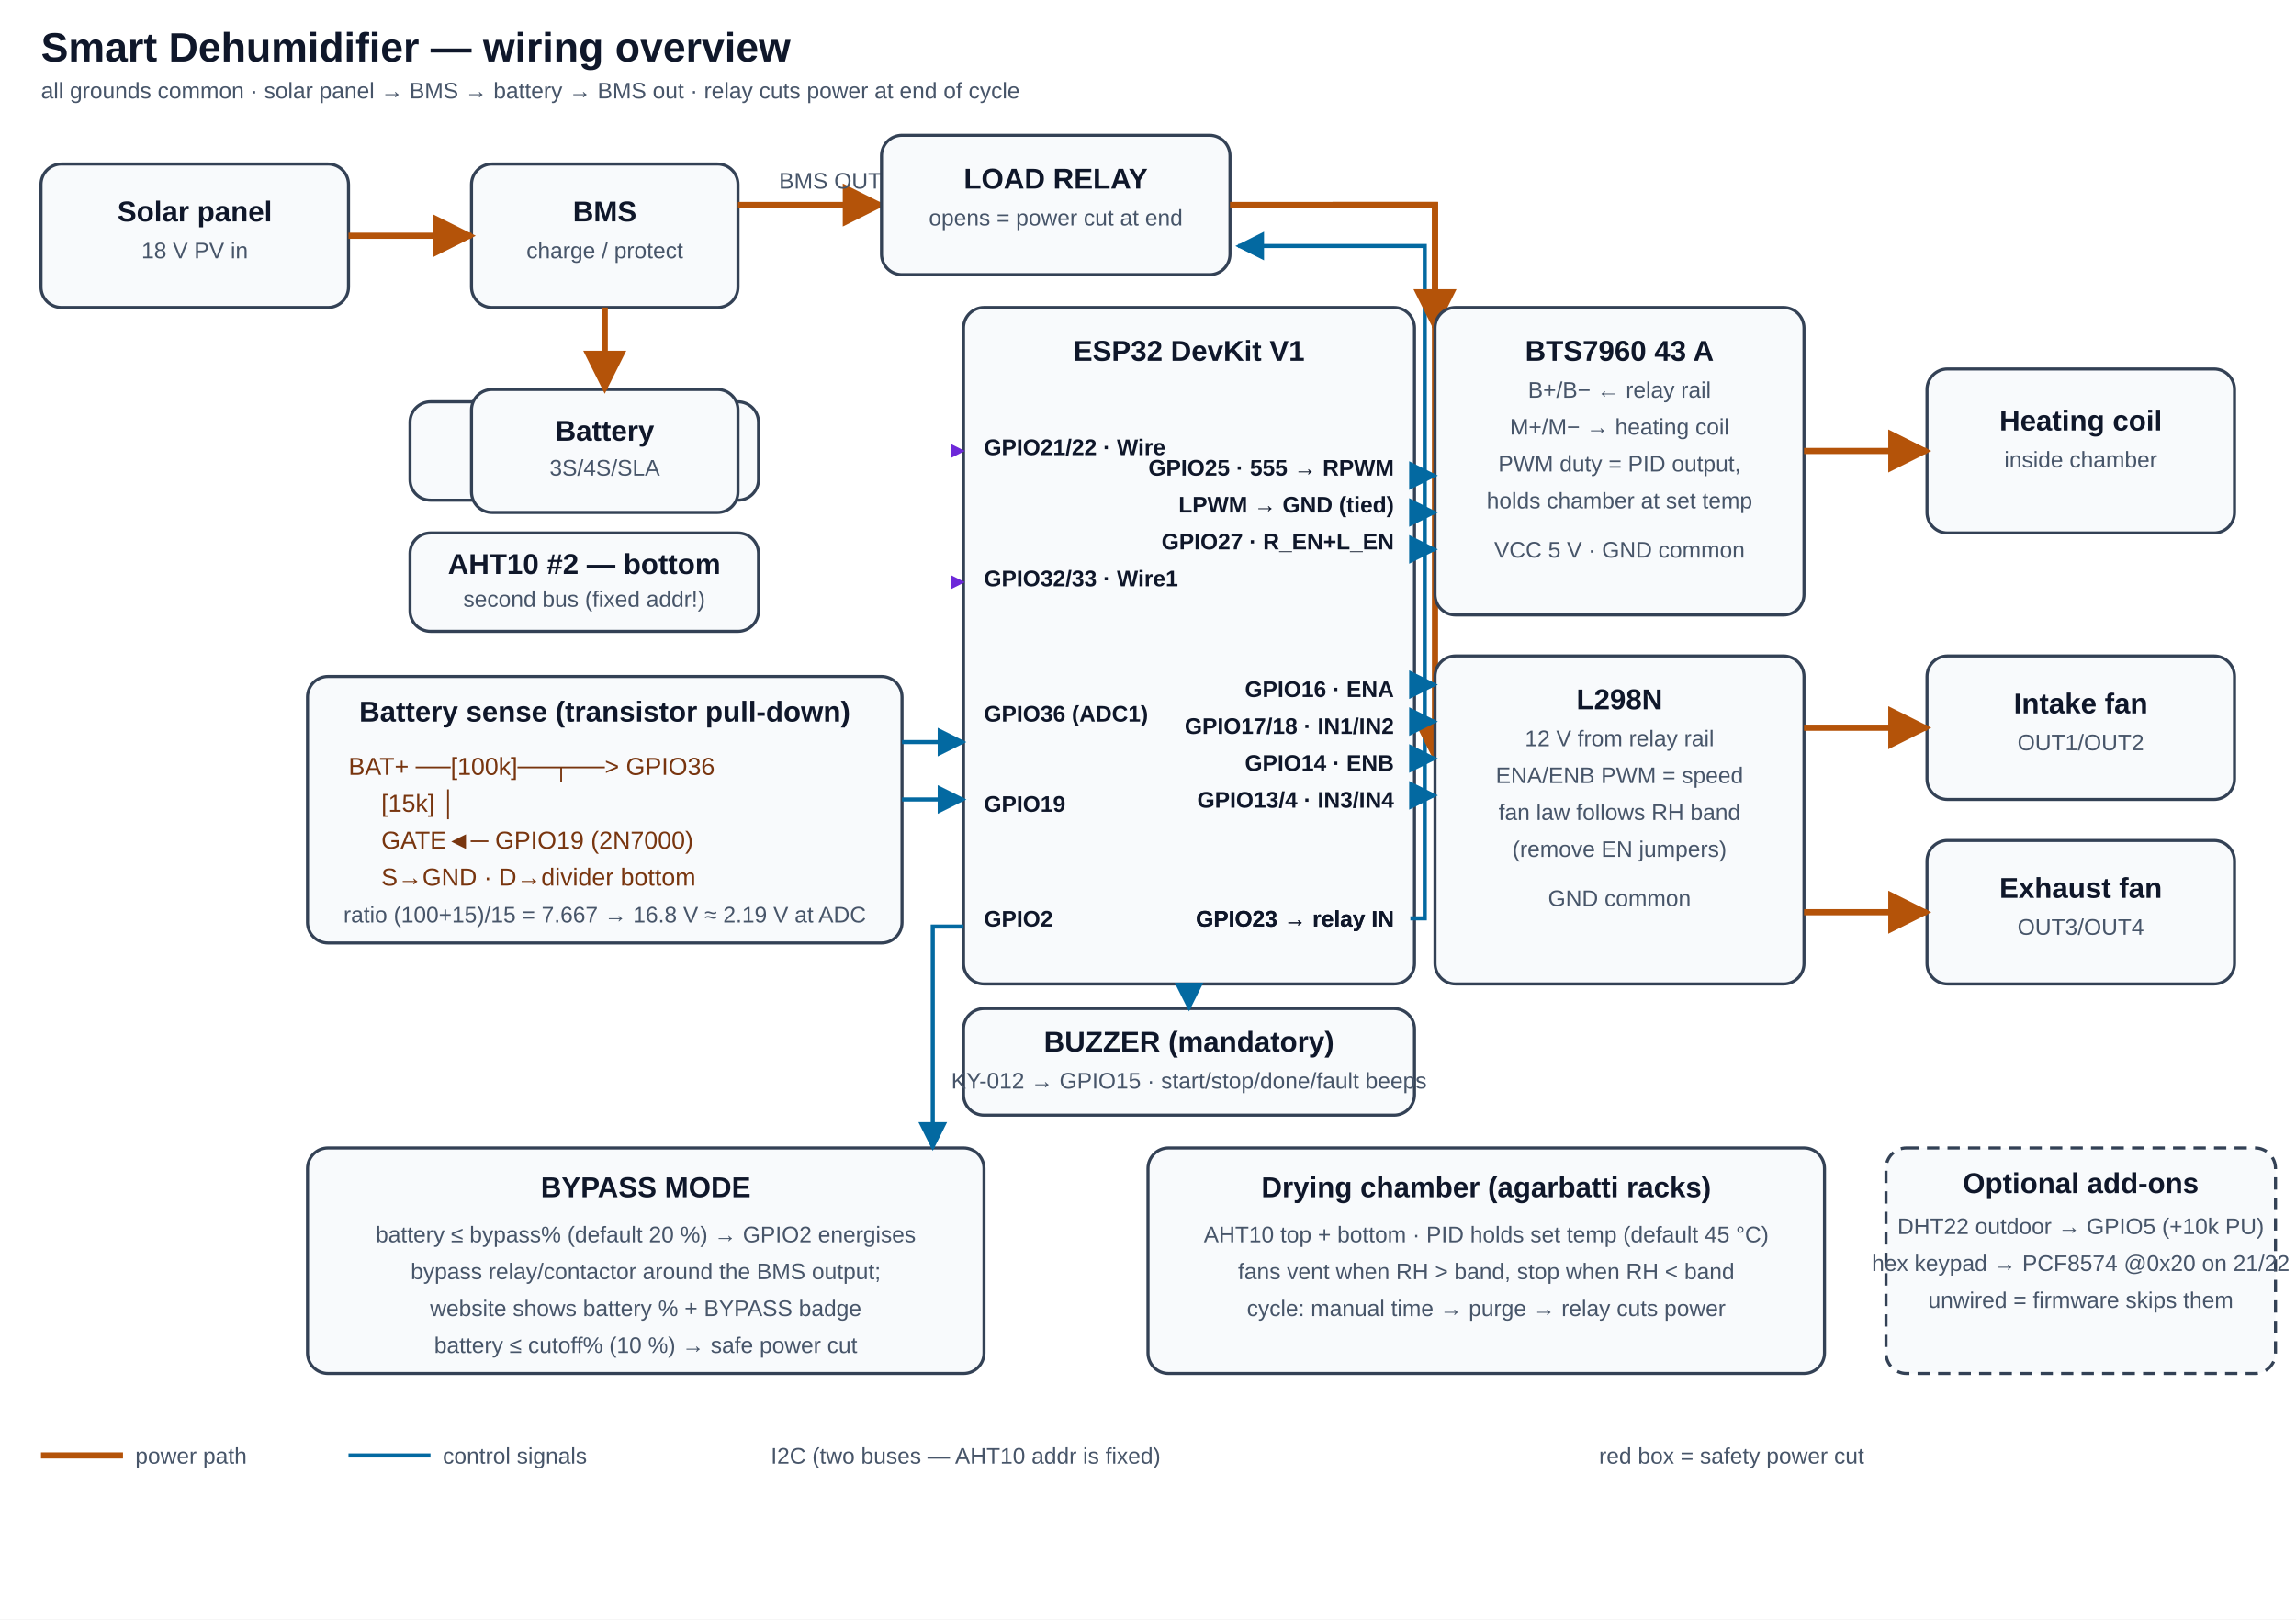
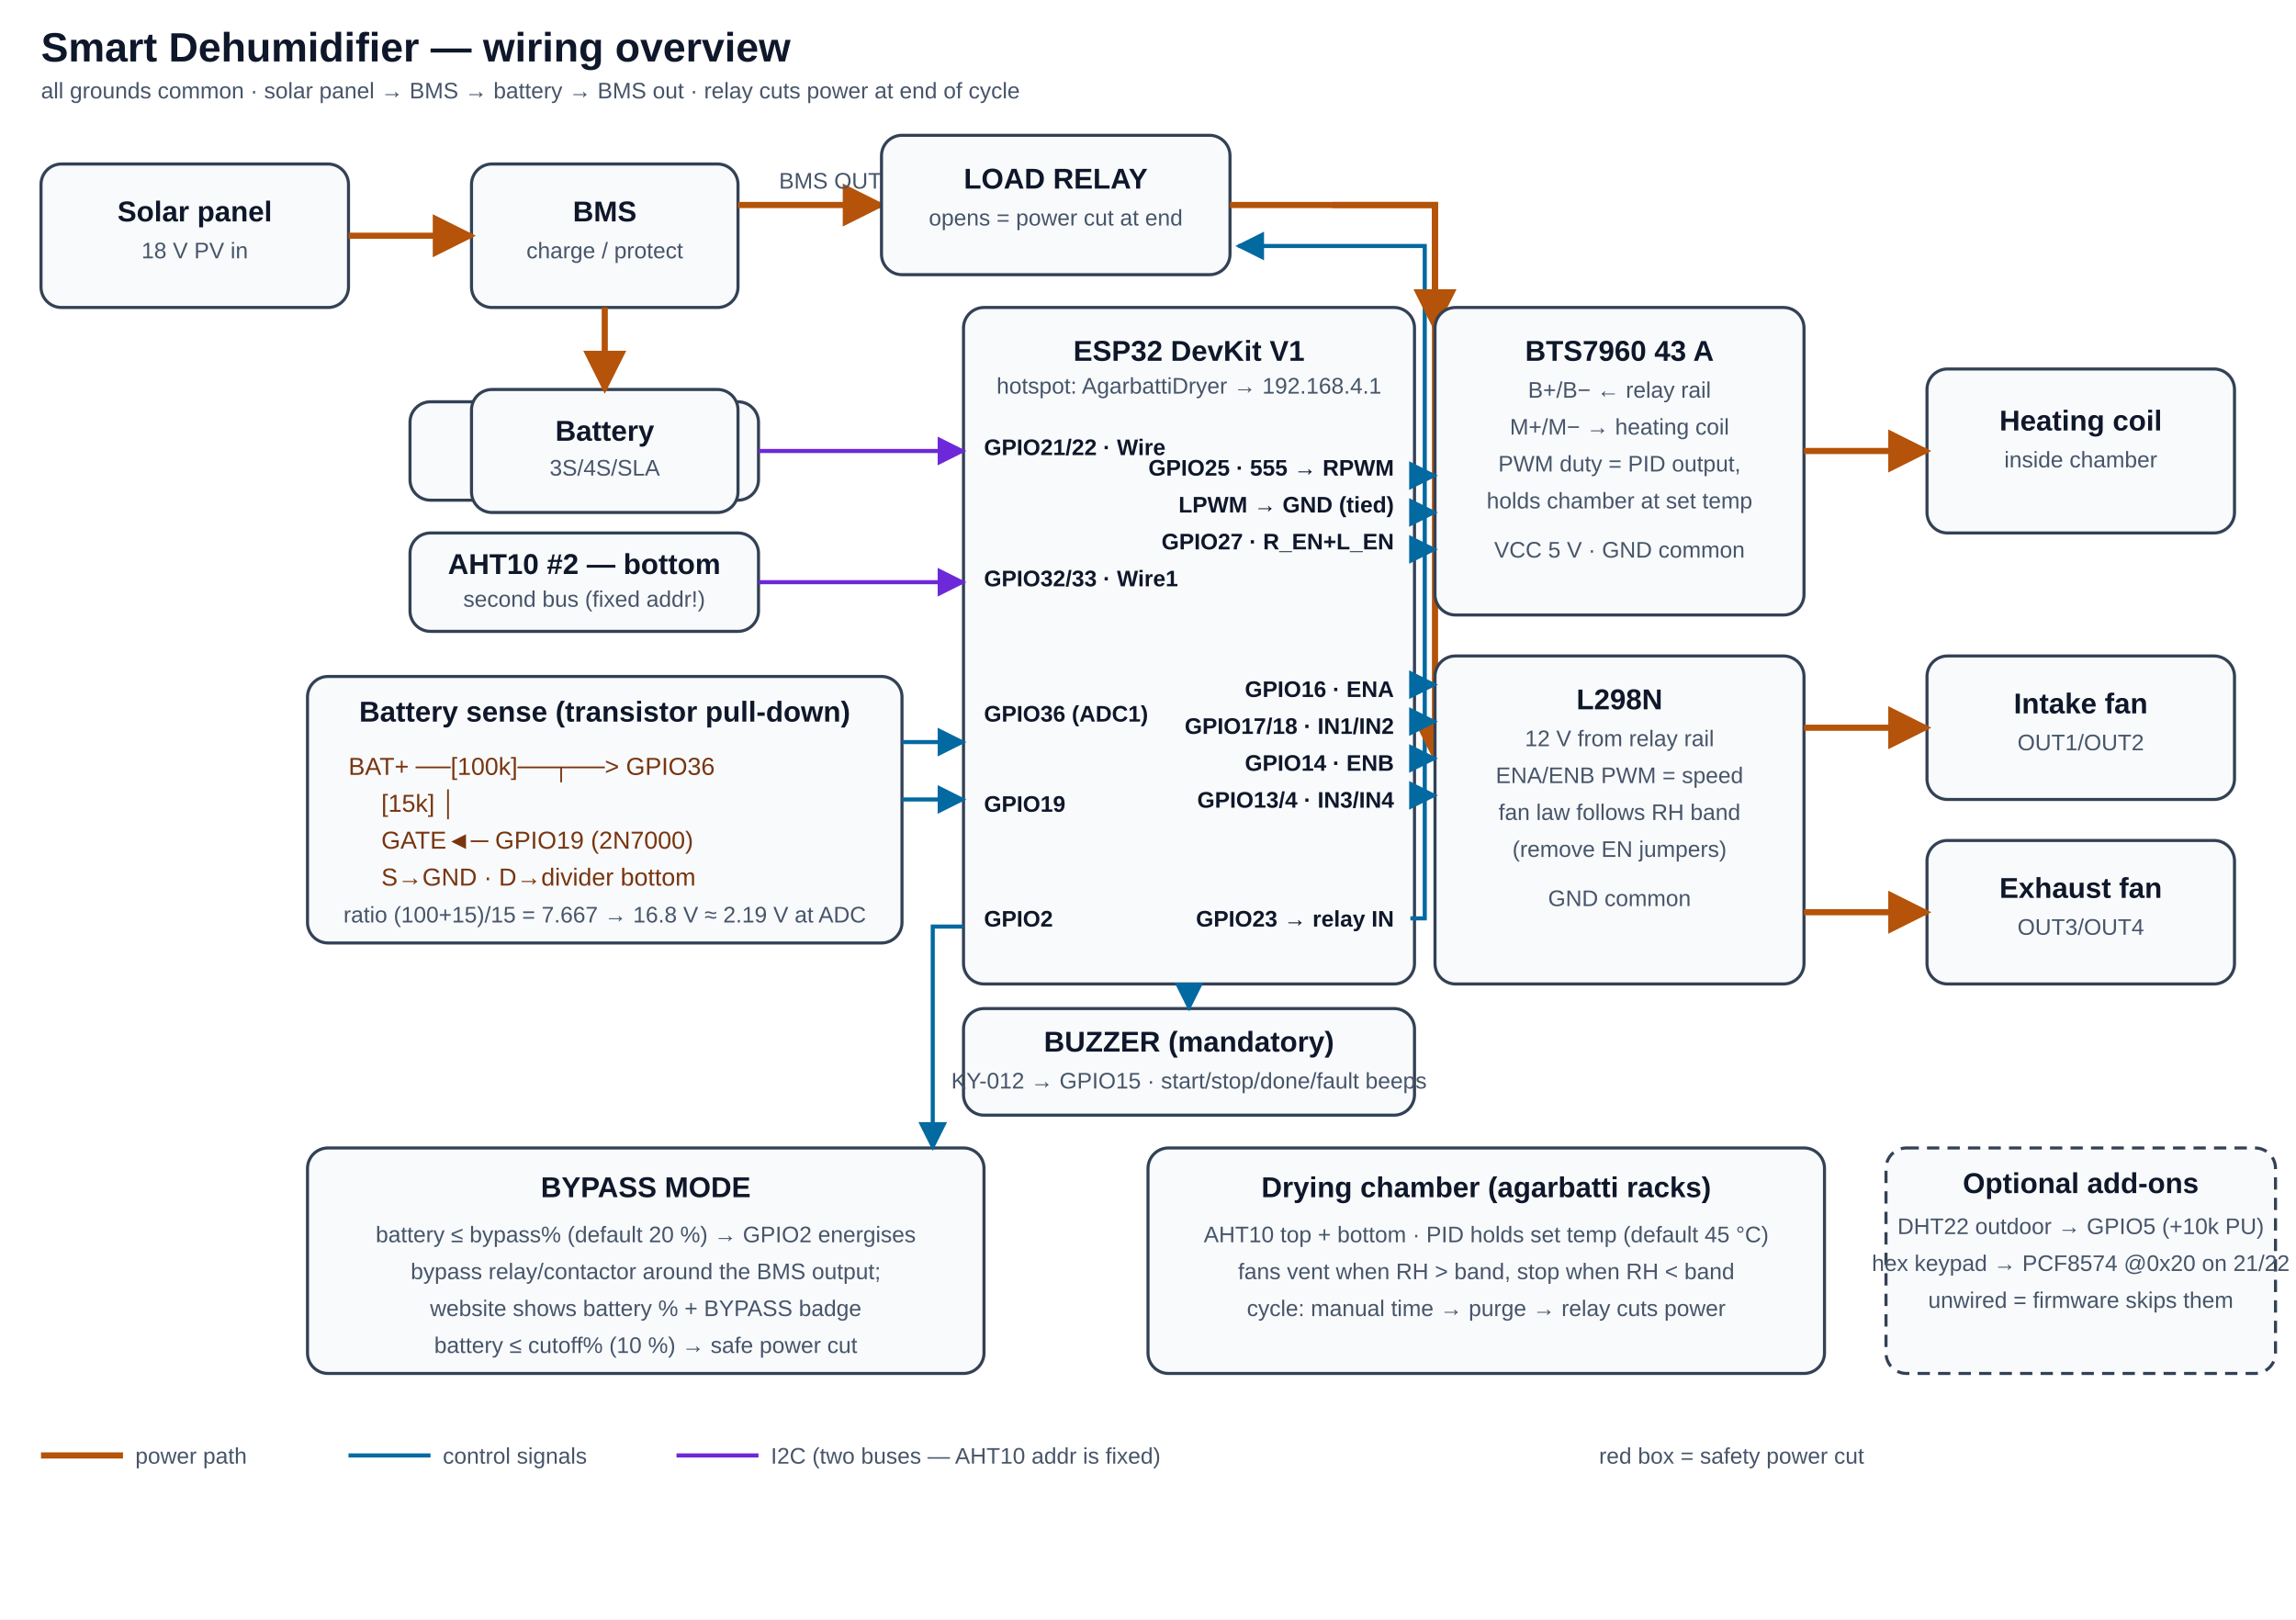
<svg xmlns="http://www.w3.org/2000/svg" width="1120" height="790" viewBox="0 0 1120 790" font-family="Segoe UI, Arial, sans-serif">
  <defs>
    <marker id="arr" viewBox="0 0 10 10" refX="9" refY="5" markerWidth="7" markerHeight="7" orient="auto-start-reverse">
      <path d="M0,0 L10,5 L0,10 z" fill="#334155" />
    </marker>
    <marker id="arrP" viewBox="0 0 10 10" refX="9" refY="5" markerWidth="7" markerHeight="7" orient="auto-start-reverse">
      <path d="M0,0 L10,5 L0,10 z" fill="#b45309" />
    </marker>
    <marker id="arrS" viewBox="0 0 10 10" refX="9" refY="5" markerWidth="7" markerHeight="7" orient="auto-start-reverse">
      <path d="M0,0 L10,5 L0,10 z" fill="#0369a1" />
    </marker>
    <marker id="arrI" viewBox="0 0 10 10" refX="9" refY="5" markerWidth="7" markerHeight="7" orient="auto-start-reverse">
      <path d="M0,0 L10,5 L0,10 z" fill="#6d28d9" />
    </marker>
  </defs>
  <style>
    .box{fill:#f8fafc;stroke:#334155;stroke-width:1.5;rx:10}
    .ttl{font-size:14px;font-weight:700;fill:#0f172a}
    .sub{font-size:11px;fill:#475569}
    .pin{font-size:11px;font-weight:700;fill:#0f172a}
    .lbl{font-size:11px;fill:#475569}
    .wire{stroke:#0369a1;stroke-width:2;fill:none}
    .power{stroke:#b45309;stroke-width:3;fill:none}
+     .i2c{stroke:#6d28d9;stroke-width:2;fill:none}
  </style>
  <rect x="0" y="0" width="1120" height="790" fill="#ffffff" />
  <text x="20" y="30" font-size="20" font-weight="800" fill="#0f172a">Smart Dehumidifier — wiring overview</text>
  <text x="20" y="48" class="sub">all grounds common · solar panel → BMS → battery → BMS out · relay cuts power at end of cycle</text>
  <rect class="box" x="470" y="150" width="220" height="330" rx="12" fill="#ecfdf5" stroke="#059669" stroke-width="2" />
  <text class="ttl" x="580" y="176" text-anchor="middle">ESP32 DevKit V1</text>
+   <text class="sub" x="580" y="192" text-anchor="middle">hotspot: AgarbattiDryer → 192.168.4.1</text>
  <text class="pin" x="480" y="222">GPIO21/22 · Wire</text>
  <text class="pin" x="480" y="286">GPIO32/33 · Wire1</text>
  <text class="pin" x="480" y="352">GPIO36 (ADC1)</text>
  <text class="pin" x="480" y="396">GPIO19</text>
  <text class="pin" x="480" y="452">GPIO2</text>
  <text class="pin" x="680" y="232" text-anchor="end">GPIO25 · 555 → RPWM</text>
  <text class="pin" x="680" y="250" text-anchor="end">LPWM → GND (tied)</text>
  <text class="pin" x="680" y="268" text-anchor="end">GPIO27 · R_EN+L_EN</text>
  <text class="pin" x="680" y="340" text-anchor="end">GPIO16 · ENA</text>
  <text class="pin" x="680" y="358" text-anchor="end">GPIO17/18 · IN1/IN2</text>
  <text class="pin" x="680" y="376" text-anchor="end">GPIO14 · ENB</text>
  <text class="pin" x="680" y="394" text-anchor="end">GPIO13/4 · IN3/IN4</text>
-   <text class="pin" x="680" y="452" text-anchor="end">GPIO23 → relay IN</text>
  <text class="pin" x="680" y="452" text-anchor="end">GPIO23 → relay IN</text>
  <rect class="box" x="200" y="196" width="170" height="48" rx="10" fill="#f5f3ff" stroke="#6d28d9" />
  <text class="ttl" x="285" y="216" text-anchor="middle">AHT10 #1 — top</text>
  <text class="sub" x="285" y="232" text-anchor="middle">0x38 · SDA/SCL</text>
  <rect class="box" x="200" y="260" width="170" height="48" rx="10" fill="#f5f3ff" stroke="#6d28d9" />
  <text class="ttl" x="285" y="280" text-anchor="middle">AHT10 #2 — bottom</text>
  <text class="sub" x="285" y="296" text-anchor="middle">second bus (fixed addr!)</text>
  <path class="i2c" d="M370,220 H470" marker-end="url(#arrI)" />
  <path class="i2c" d="M370,284 H470" marker-end="url(#arrI)" />
  <rect class="box" x="150" y="330" width="290" height="130" rx="10" fill="#fffbeb" stroke="#b45309" />
  <text class="ttl" x="295" y="352" text-anchor="middle">Battery sense (transistor pull-down)</text>
  <text style="font-size:12px;fill:#78350f" x="170" y="378">BAT+ ──[100k]──┬──&gt; GPIO36</text>
  <text style="font-size:12px;fill:#78350f" x="186" y="396">[15k] │</text>
  <text style="font-size:12px;fill:#78350f" x="186" y="414">GATE◄─ GPIO19 (2N7000)</text>
  <text style="font-size:12px;fill:#78350f" x="186" y="432">S→GND · D→divider bottom</text>
  <text class="sub" x="295" y="450" text-anchor="middle">ratio (100+15)/15 = 7.667 → 16.8 V ≈ 2.19 V at ADC</text>
  <path class="wire" d="M440,362 H470" marker-end="url(#arrS)" />
  <path class="wire" d="M440,390 H470" marker-end="url(#arrS)" />
  <rect class="box" x="20" y="80" width="150" height="70" rx="10" fill="#fef3c7" stroke="#b45309" />
  <text class="ttl" x="95" y="108" text-anchor="middle">Solar panel</text>
  <text class="sub" x="95" y="126" text-anchor="middle">18 V PV in</text>
  <rect class="box" x="230" y="80" width="130" height="70" rx="10" fill="#fef3c7" stroke="#b45309" />
  <text class="ttl" x="295" y="108" text-anchor="middle">BMS</text>
  <text class="sub" x="295" y="126" text-anchor="middle">charge / protect</text>
  <rect class="box" x="230" y="190" width="130" height="60" rx="10" fill="#fef3c7" stroke="#b45309" />
  <text class="ttl" x="295" y="215" text-anchor="middle">Battery</text>
  <text class="sub" x="295" y="232" text-anchor="middle">3S/4S/SLA</text>
  <path class="power" d="M295,150 V190" marker-end="url(#arrP)" />
  <path class="power" d="M170,115 H230" marker-end="url(#arrP)" />
  <path class="power" d="M360,100 H430" marker-end="url(#arrP)" />
  <text class="lbl" x="380" y="92">BMS OUT</text>
  <rect class="box" x="430" y="66" width="170" height="68" rx="10" fill="#fee2e2" stroke="#dc2626" />
  <text class="ttl" x="515" y="92" text-anchor="middle">LOAD RELAY</text>
  <text class="sub" x="515" y="110" text-anchor="middle">opens = power cut at end</text>
  <path class="wire" d="M688,448 H695 V120 H604" marker-end="url(#arrS)" fill="none" />
  <path class="power" d="M600,100 H700 V160" marker-end="url(#arrP)" />
  <path class="power" d="M650,100 H700 V370" marker-end="url(#arrP)" />
  <rect class="box" x="700" y="150" width="180" height="150" rx="10" fill="#ffedd5" stroke="#ea580c" />
  <text class="ttl" x="790" y="176" text-anchor="middle">BTS7960 43 A</text>
  <text class="sub" x="790" y="194" text-anchor="middle">B+/B− ← relay rail</text>
  <text class="sub" x="790" y="212" text-anchor="middle">M+/M− → heating coil</text>
  <text class="sub" x="790" y="230" text-anchor="middle">PWM duty = PID output,</text>
  <text class="sub" x="790" y="248" text-anchor="middle">holds chamber at set temp</text>
  <text class="sub" x="790" y="272" text-anchor="middle">VCC 5 V · GND common</text>
  <path class="wire" d="M690,232 H700" marker-end="url(#arrS)" />
  <path class="wire" d="M690,250 H700" marker-end="url(#arrS)" />
  <path class="wire" d="M690,268 H700" marker-end="url(#arrS)" />
  <rect class="box" x="940" y="180" width="150" height="80" rx="10" fill="#fff7ed" stroke="#ea580c" />
  <text class="ttl" x="1015" y="210" text-anchor="middle">Heating coil</text>
  <text class="sub" x="1015" y="228" text-anchor="middle">inside chamber</text>
  <path class="power" d="M880,220 H940" marker-end="url(#arrP)" />
  <rect class="box" x="700" y="320" width="180" height="160" rx="10" fill="#e0f2fe" stroke="#0284c7" />
  <text class="ttl" x="790" y="346" text-anchor="middle">L298N</text>
  <text class="sub" x="790" y="364" text-anchor="middle">12 V from relay rail</text>
  <text class="sub" x="790" y="382" text-anchor="middle">ENA/ENB PWM = speed</text>
  <text class="sub" x="790" y="400" text-anchor="middle">fan law follows RH band</text>
  <text class="sub" x="790" y="418" text-anchor="middle">(remove EN jumpers)</text>
  <text class="sub" x="790" y="442" text-anchor="middle">GND common</text>
  <path class="wire" d="M690,334 H700" marker-end="url(#arrS)" />
  <path class="wire" d="M690,352 H700" marker-end="url(#arrS)" />
  <path class="wire" d="M690,370 H700" marker-end="url(#arrS)" />
  <path class="wire" d="M690,388 H700" marker-end="url(#arrS)" />
  <rect class="box" x="940" y="320" width="150" height="70" rx="10" fill="#f0f9ff" stroke="#0284c7" />
  <text class="ttl" x="1015" y="348" text-anchor="middle">Intake fan</text>
  <text class="sub" x="1015" y="366" text-anchor="middle">OUT1/OUT2</text>
  <path class="power" d="M880,355 H940" marker-end="url(#arrP)" />
  <rect class="box" x="940" y="410" width="150" height="70" rx="10" fill="#f0f9ff" stroke="#0284c7" />
  <text class="ttl" x="1015" y="438" text-anchor="middle">Exhaust fan</text>
  <text class="sub" x="1015" y="456" text-anchor="middle">OUT3/OUT4</text>
  <path class="power" d="M880,445 H940" marker-end="url(#arrP)" />
  <rect class="box" x="150" y="560" width="330" height="110" rx="10" fill="#ecfeff" stroke="#0891b2" />
  <text class="ttl" x="315" y="584" text-anchor="middle">BYPASS MODE</text>
  <text class="sub" x="315" y="606" text-anchor="middle">battery ≤ bypass% (default 20 %) → GPIO2 energises</text>
  <text class="sub" x="315" y="624" text-anchor="middle">bypass relay/contactor around the BMS output;</text>
  <text class="sub" x="315" y="642" text-anchor="middle">website shows battery % + BYPASS badge</text>
  <text class="sub" x="315" y="660" text-anchor="middle">battery ≤ cutoff% (10 %) → safe power cut</text>
  <path class="wire" d="M470,452 H455 V560" marker-end="url(#arrS)" />
  <rect class="box" x="560" y="560" width="330" height="110" rx="10" fill="#f0fdf4" stroke="#16a34a" />
  <text class="ttl" x="725" y="584" text-anchor="middle">Drying chamber (agarbatti racks)</text>
  <text class="sub" x="725" y="606" text-anchor="middle">AHT10 top + bottom · PID holds set temp (default 45 °C)</text>
  <text class="sub" x="725" y="624" text-anchor="middle">fans vent when RH &gt; band, stop when RH &lt; band</text>
  <text class="sub" x="725" y="642" text-anchor="middle">cycle: manual time → purge → relay cuts power</text>
  <rect class="box" x="470" y="492" width="220" height="52" rx="10" fill="#fef9c3" stroke="#ca8a04" />
  <text class="ttl" x="580" y="513" text-anchor="middle">BUZZER (mandatory)</text>
  <text class="sub" x="580" y="531" text-anchor="middle">KY-012 → GPIO15 · start/stop/done/fault beeps</text>
  <path class="wire" d="M580,480 V492" marker-end="url(#arrS)" />
  <rect class="box" x="920" y="560" width="190" height="110" rx="10" fill="#faf5ff" stroke="#7c3aed" stroke-dasharray="6 4" />
  <text class="ttl" x="1015" y="582" text-anchor="middle">Optional add-ons</text>
  <text class="sub" x="1015" y="602" text-anchor="middle">DHT22 outdoor → GPIO5 (+10k PU)</text>
  <text class="sub" x="1015" y="620" text-anchor="middle">hex keypad → PCF8574 @0x20 on 21/22</text>
  <text class="sub" x="1015" y="638" text-anchor="middle">unwired = firmware skips them</text>
  <g transform="translate(20,700)">
    <line x1="0" y1="10" x2="40" y2="10" class="power" />
    <text class="lbl" x="46" y="14">power path</text>
    <line x1="150" y1="10" x2="190" y2="10" class="wire" />
    <text class="lbl" x="196" y="14">control signals</text>
    <line x1="310" y1="10" x2="350" y2="10" class="i2c" />
    <text class="lbl" x="356" y="14">I2C (two buses — AHT10 addr is fixed)</text>
    <text class="lbl" x="760" y="14" fill="#dc2626">red box = safety power cut</text>
  </g>
</svg>
